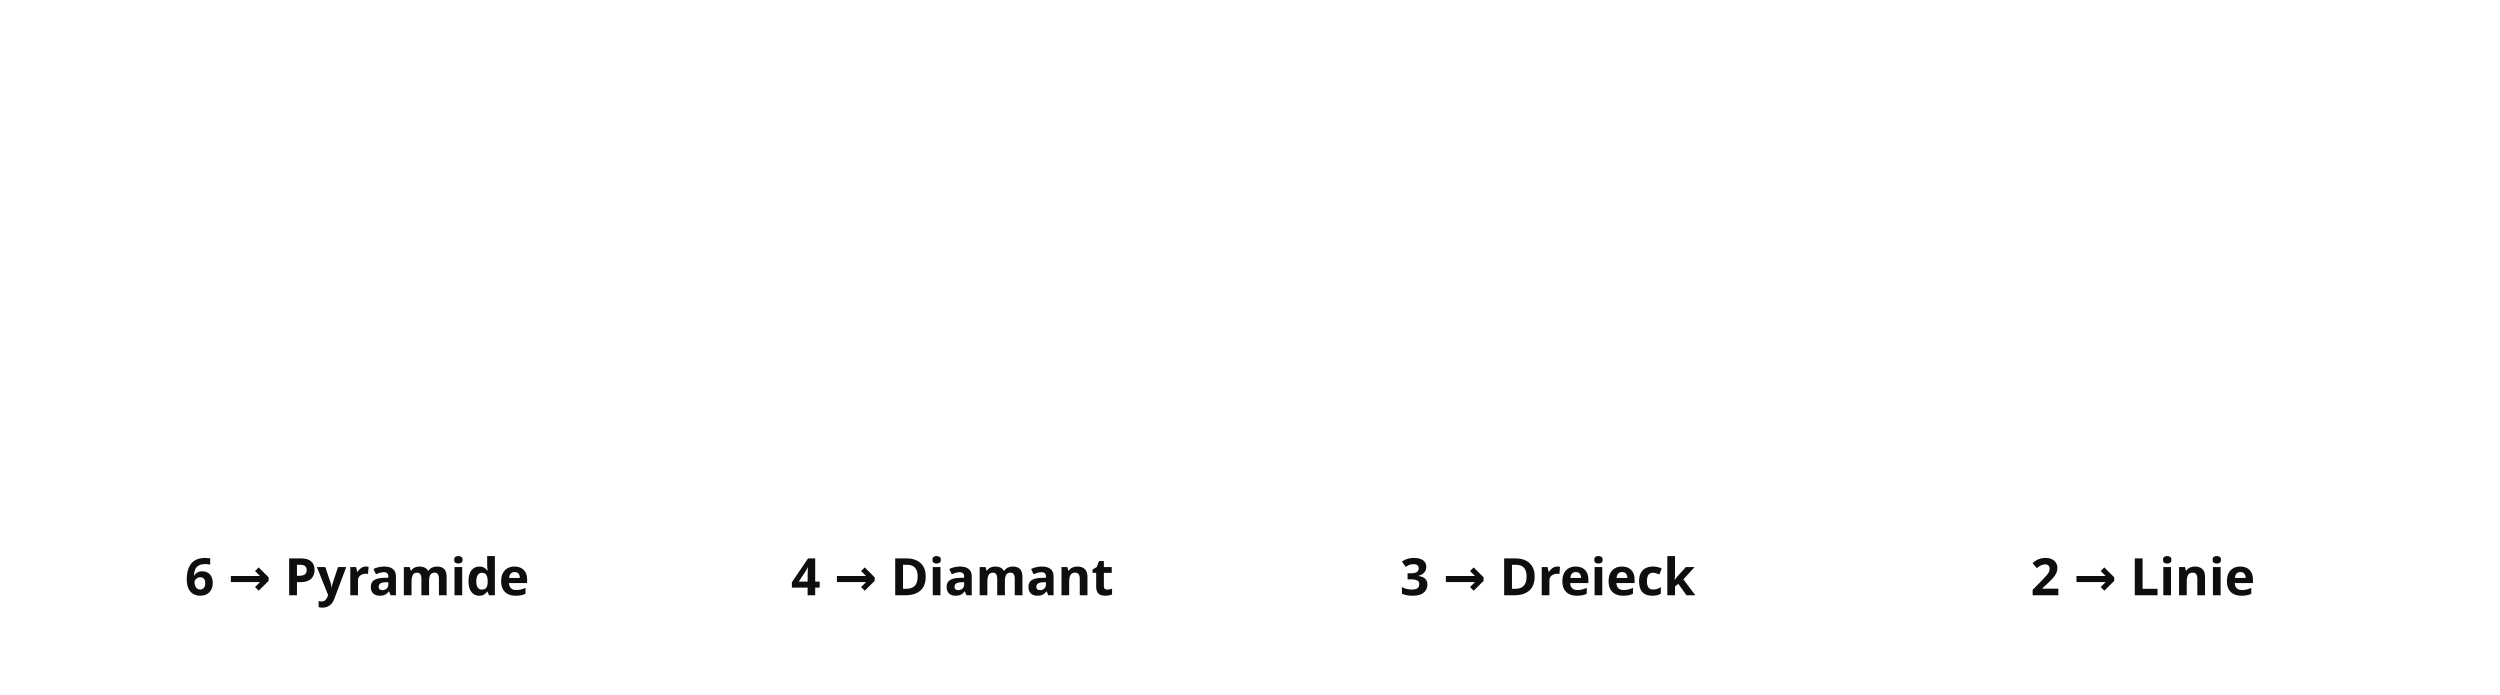
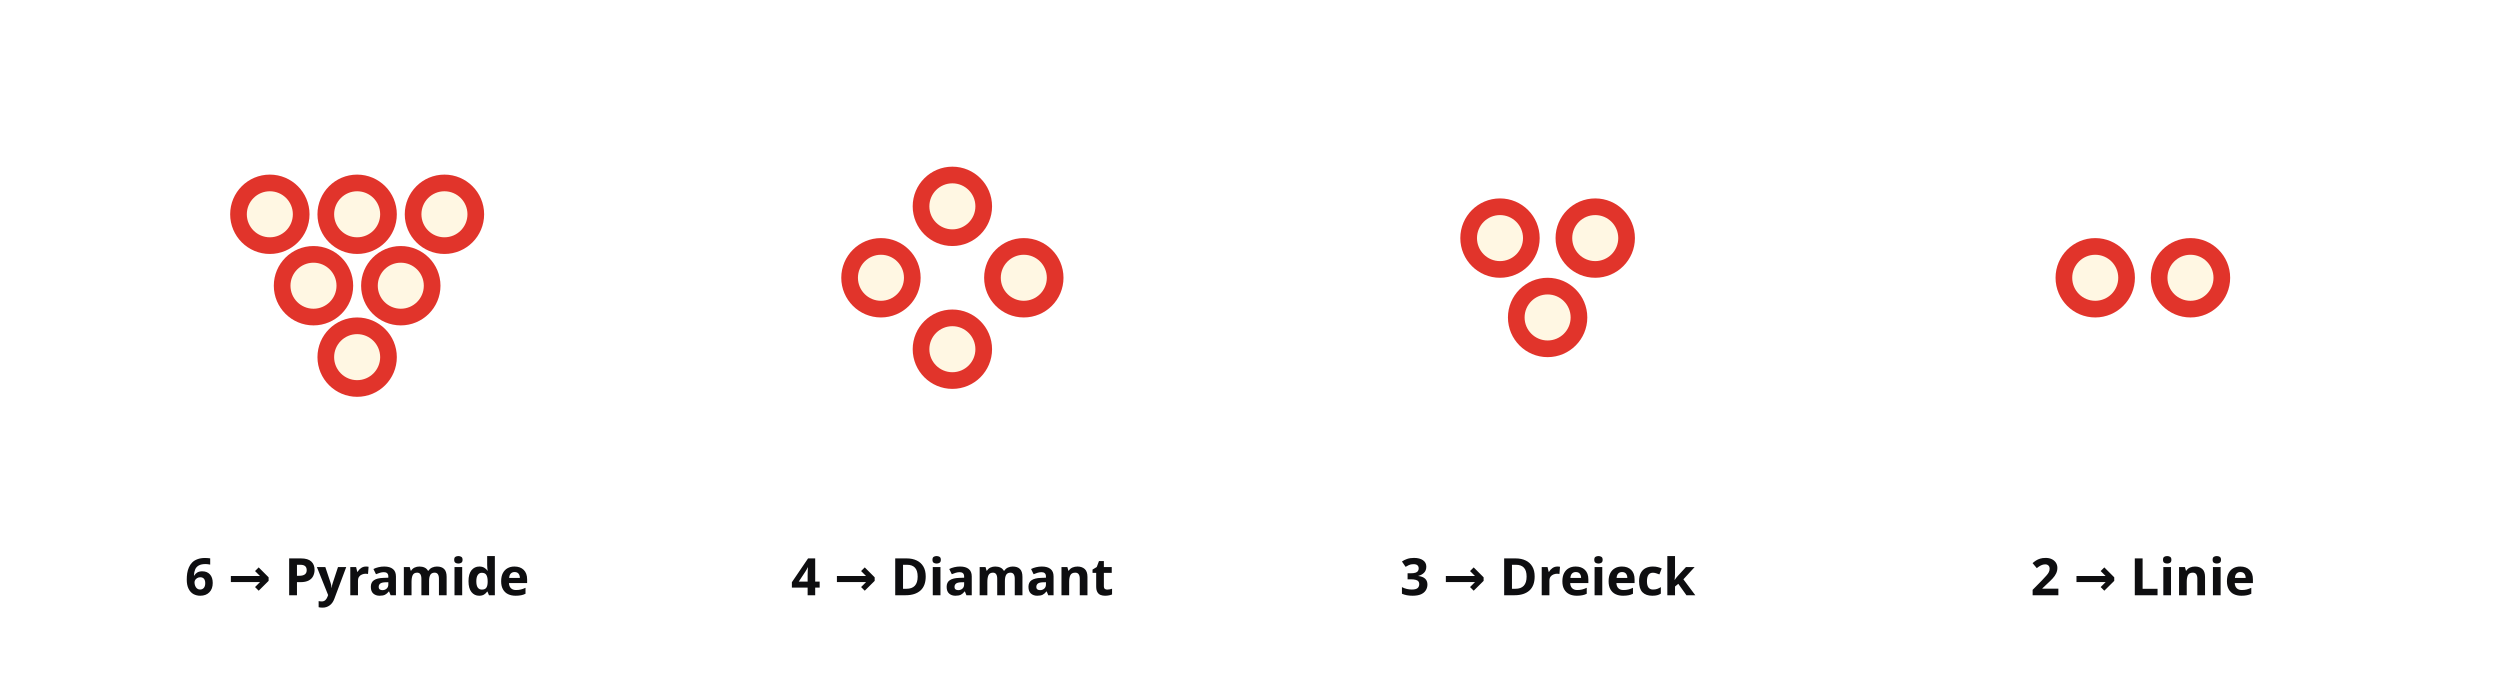
<svg xmlns="http://www.w3.org/2000/svg" viewBox="0 0 630 175" role="img" aria-label="Vier gängige Re-Rack-Formationen beim Beer Pong: sechs Becher als Pyramide, vier als Diamant, drei als Dreieck und zwei als Linie.">
-   <circle cx="68" cy="54" r="undefined" fill="#E1342B" />
-   <circle cx="68" cy="54" r="NaN" fill="#FFF7E3" />
-   <circle cx="90" cy="54" r="undefined" fill="#E1342B" />
-   <circle cx="90" cy="54" r="NaN" fill="#FFF7E3" />
-   <circle cx="112" cy="54" r="undefined" fill="#E1342B" />
-   <circle cx="112" cy="54" r="NaN" fill="#FFF7E3" />
-   <circle cx="79" cy="72" r="undefined" fill="#E1342B" />
-   <circle cx="79" cy="72" r="NaN" fill="#FFF7E3" />
-   <circle cx="101" cy="72" r="undefined" fill="#E1342B" />
-   <circle cx="101" cy="72" r="NaN" fill="#FFF7E3" />
-   <circle cx="90" cy="90" r="undefined" fill="#E1342B" />
-   <circle cx="90" cy="90" r="NaN" fill="#FFF7E3" />
+   <circle cx="68" cy="54" r="10" fill="#E1342B" />
+   <circle cx="68" cy="54" r="5.8" fill="#FFF7E3" />
+   <circle cx="90" cy="54" r="10" fill="#E1342B" />
+   <circle cx="90" cy="54" r="5.8" fill="#FFF7E3" />
+   <circle cx="112" cy="54" r="10" fill="#E1342B" />
+   <circle cx="112" cy="54" r="5.8" fill="#FFF7E3" />
+   <circle cx="79" cy="72" r="10" fill="#E1342B" />
+   <circle cx="79" cy="72" r="5.8" fill="#FFF7E3" />
+   <circle cx="101" cy="72" r="10" fill="#E1342B" />
+   <circle cx="101" cy="72" r="5.8" fill="#FFF7E3" />
+   <circle cx="90" cy="90" r="10" fill="#E1342B" />
+   <circle cx="90" cy="90" r="5.8" fill="#FFF7E3" />
  <text x="90" y="150" text-anchor="middle" font-family="sans-serif" font-size="13" font-weight="700" fill="#0E0E10">6 → Pyramide</text>
-   <circle cx="240" cy="52" r="undefined" fill="#E1342B" />
-   <circle cx="240" cy="52" r="NaN" fill="#FFF7E3" />
-   <circle cx="222" cy="70" r="undefined" fill="#E1342B" />
-   <circle cx="222" cy="70" r="NaN" fill="#FFF7E3" />
-   <circle cx="258" cy="70" r="undefined" fill="#E1342B" />
-   <circle cx="258" cy="70" r="NaN" fill="#FFF7E3" />
-   <circle cx="240" cy="88" r="undefined" fill="#E1342B" />
-   <circle cx="240" cy="88" r="NaN" fill="#FFF7E3" />
+   <circle cx="240" cy="52" r="10" fill="#E1342B" />
+   <circle cx="240" cy="52" r="5.8" fill="#FFF7E3" />
+   <circle cx="222" cy="70" r="10" fill="#E1342B" />
+   <circle cx="222" cy="70" r="5.8" fill="#FFF7E3" />
+   <circle cx="258" cy="70" r="10" fill="#E1342B" />
+   <circle cx="258" cy="70" r="5.8" fill="#FFF7E3" />
+   <circle cx="240" cy="88" r="10" fill="#E1342B" />
+   <circle cx="240" cy="88" r="5.8" fill="#FFF7E3" />
  <text x="240" y="150" text-anchor="middle" font-family="sans-serif" font-size="13" font-weight="700" fill="#0E0E10">4 → Diamant</text>
-   <circle cx="378" cy="60" r="undefined" fill="#E1342B" />
-   <circle cx="378" cy="60" r="NaN" fill="#FFF7E3" />
-   <circle cx="402" cy="60" r="undefined" fill="#E1342B" />
-   <circle cx="402" cy="60" r="NaN" fill="#FFF7E3" />
-   <circle cx="390" cy="80" r="undefined" fill="#E1342B" />
-   <circle cx="390" cy="80" r="NaN" fill="#FFF7E3" />
+   <circle cx="378" cy="60" r="10" fill="#E1342B" />
+   <circle cx="378" cy="60" r="5.8" fill="#FFF7E3" />
+   <circle cx="402" cy="60" r="10" fill="#E1342B" />
+   <circle cx="402" cy="60" r="5.8" fill="#FFF7E3" />
+   <circle cx="390" cy="80" r="10" fill="#E1342B" />
+   <circle cx="390" cy="80" r="5.8" fill="#FFF7E3" />
  <text x="390" y="150" text-anchor="middle" font-family="sans-serif" font-size="13" font-weight="700" fill="#0E0E10">3 → Dreieck</text>
-   <circle cx="528" cy="70" r="undefined" fill="#E1342B" />
-   <circle cx="528" cy="70" r="NaN" fill="#FFF7E3" />
-   <circle cx="552" cy="70" r="undefined" fill="#E1342B" />
-   <circle cx="552" cy="70" r="NaN" fill="#FFF7E3" />
+   <circle cx="528" cy="70" r="10" fill="#E1342B" />
+   <circle cx="528" cy="70" r="5.8" fill="#FFF7E3" />
+   <circle cx="552" cy="70" r="10" fill="#E1342B" />
+   <circle cx="552" cy="70" r="5.8" fill="#FFF7E3" />
  <text x="540" y="150" text-anchor="middle" font-family="sans-serif" font-size="13" font-weight="700" fill="#0E0E10">2 → Linie</text>
</svg>
